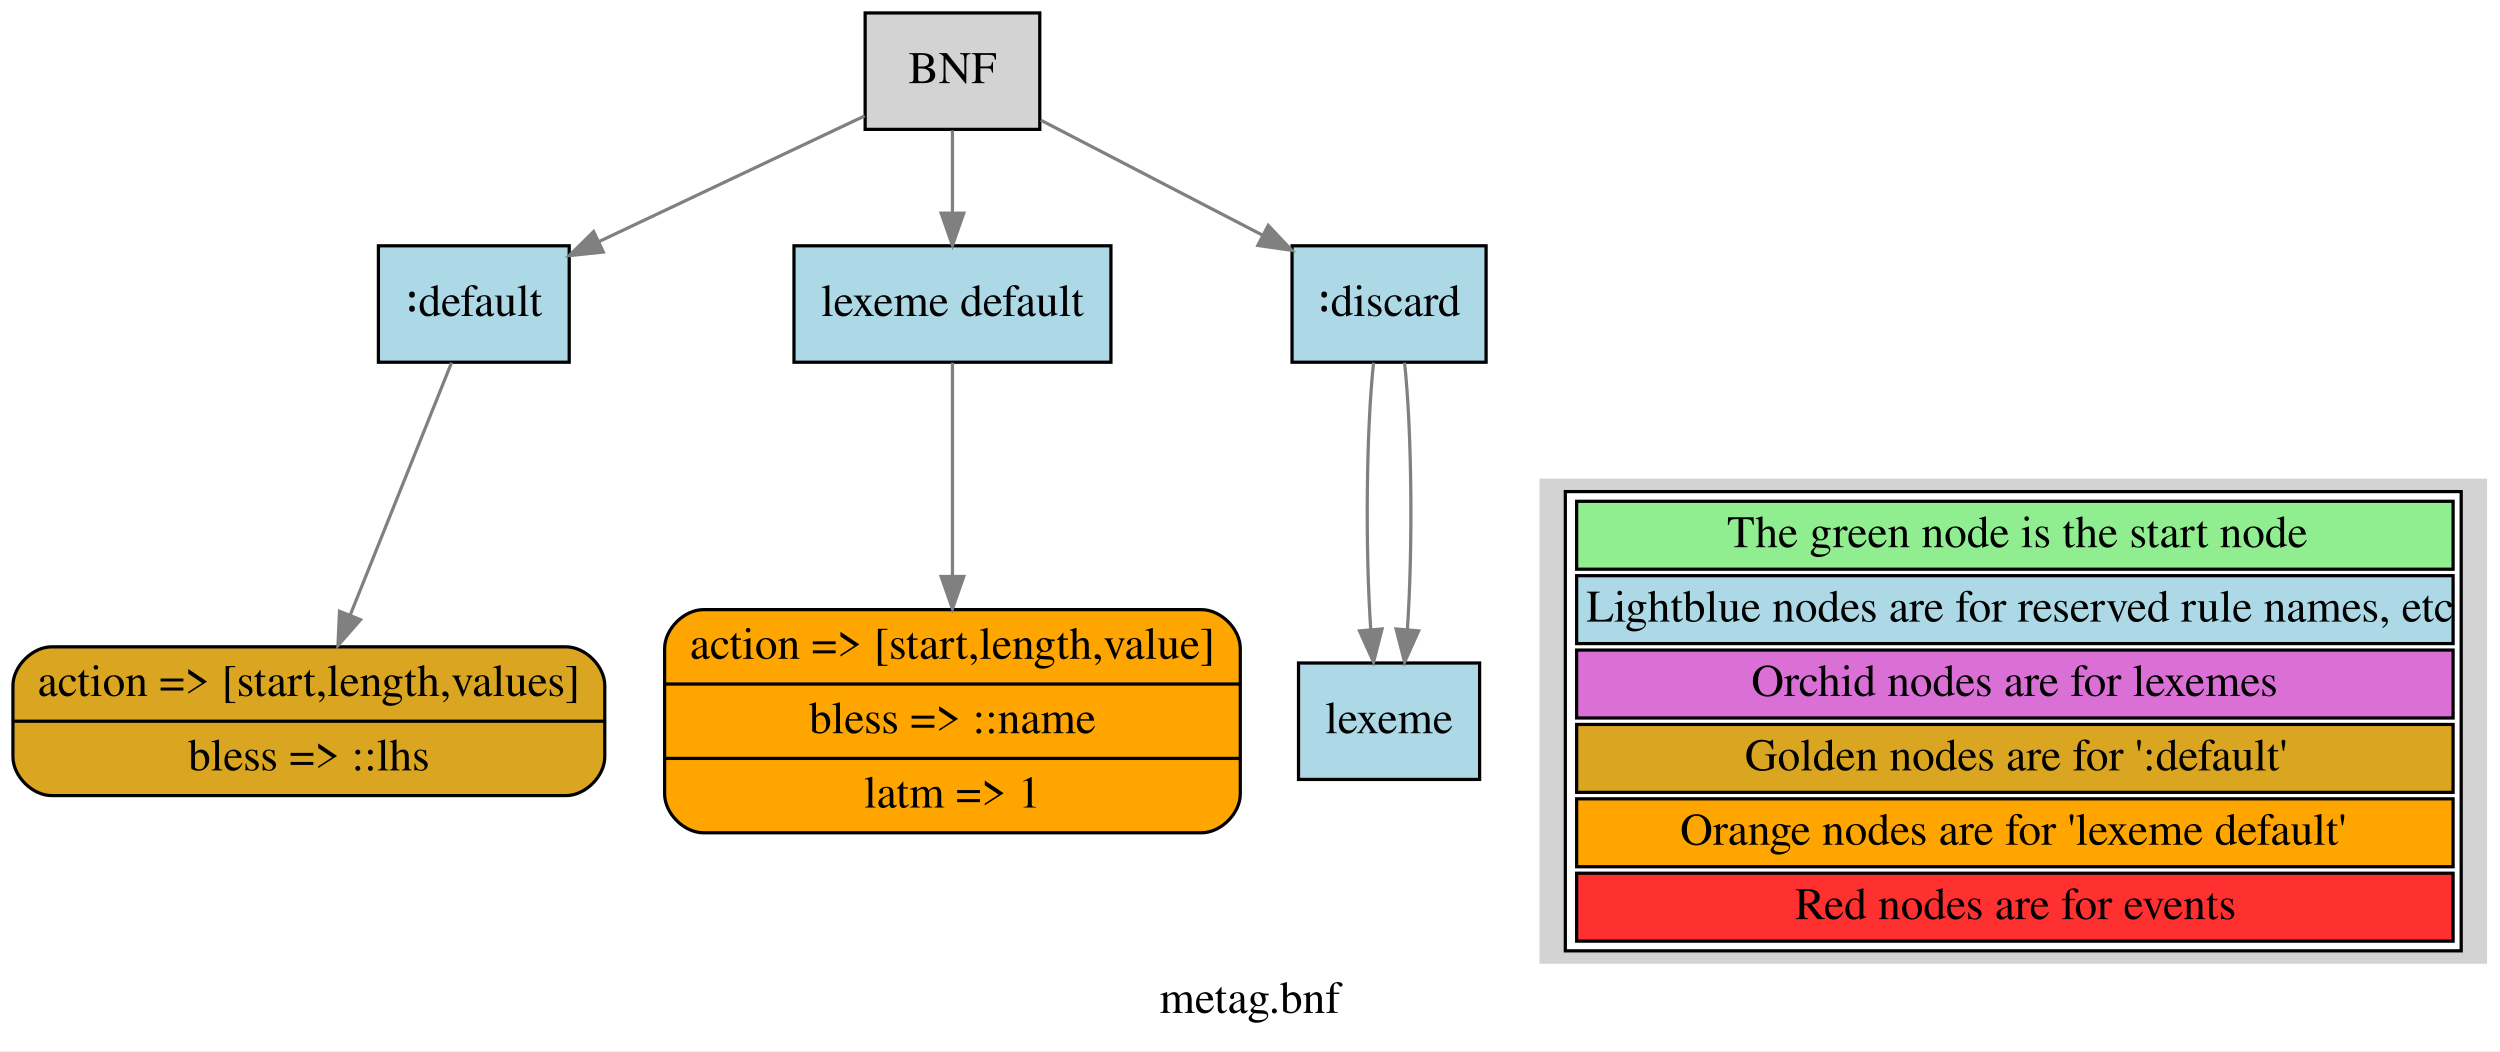
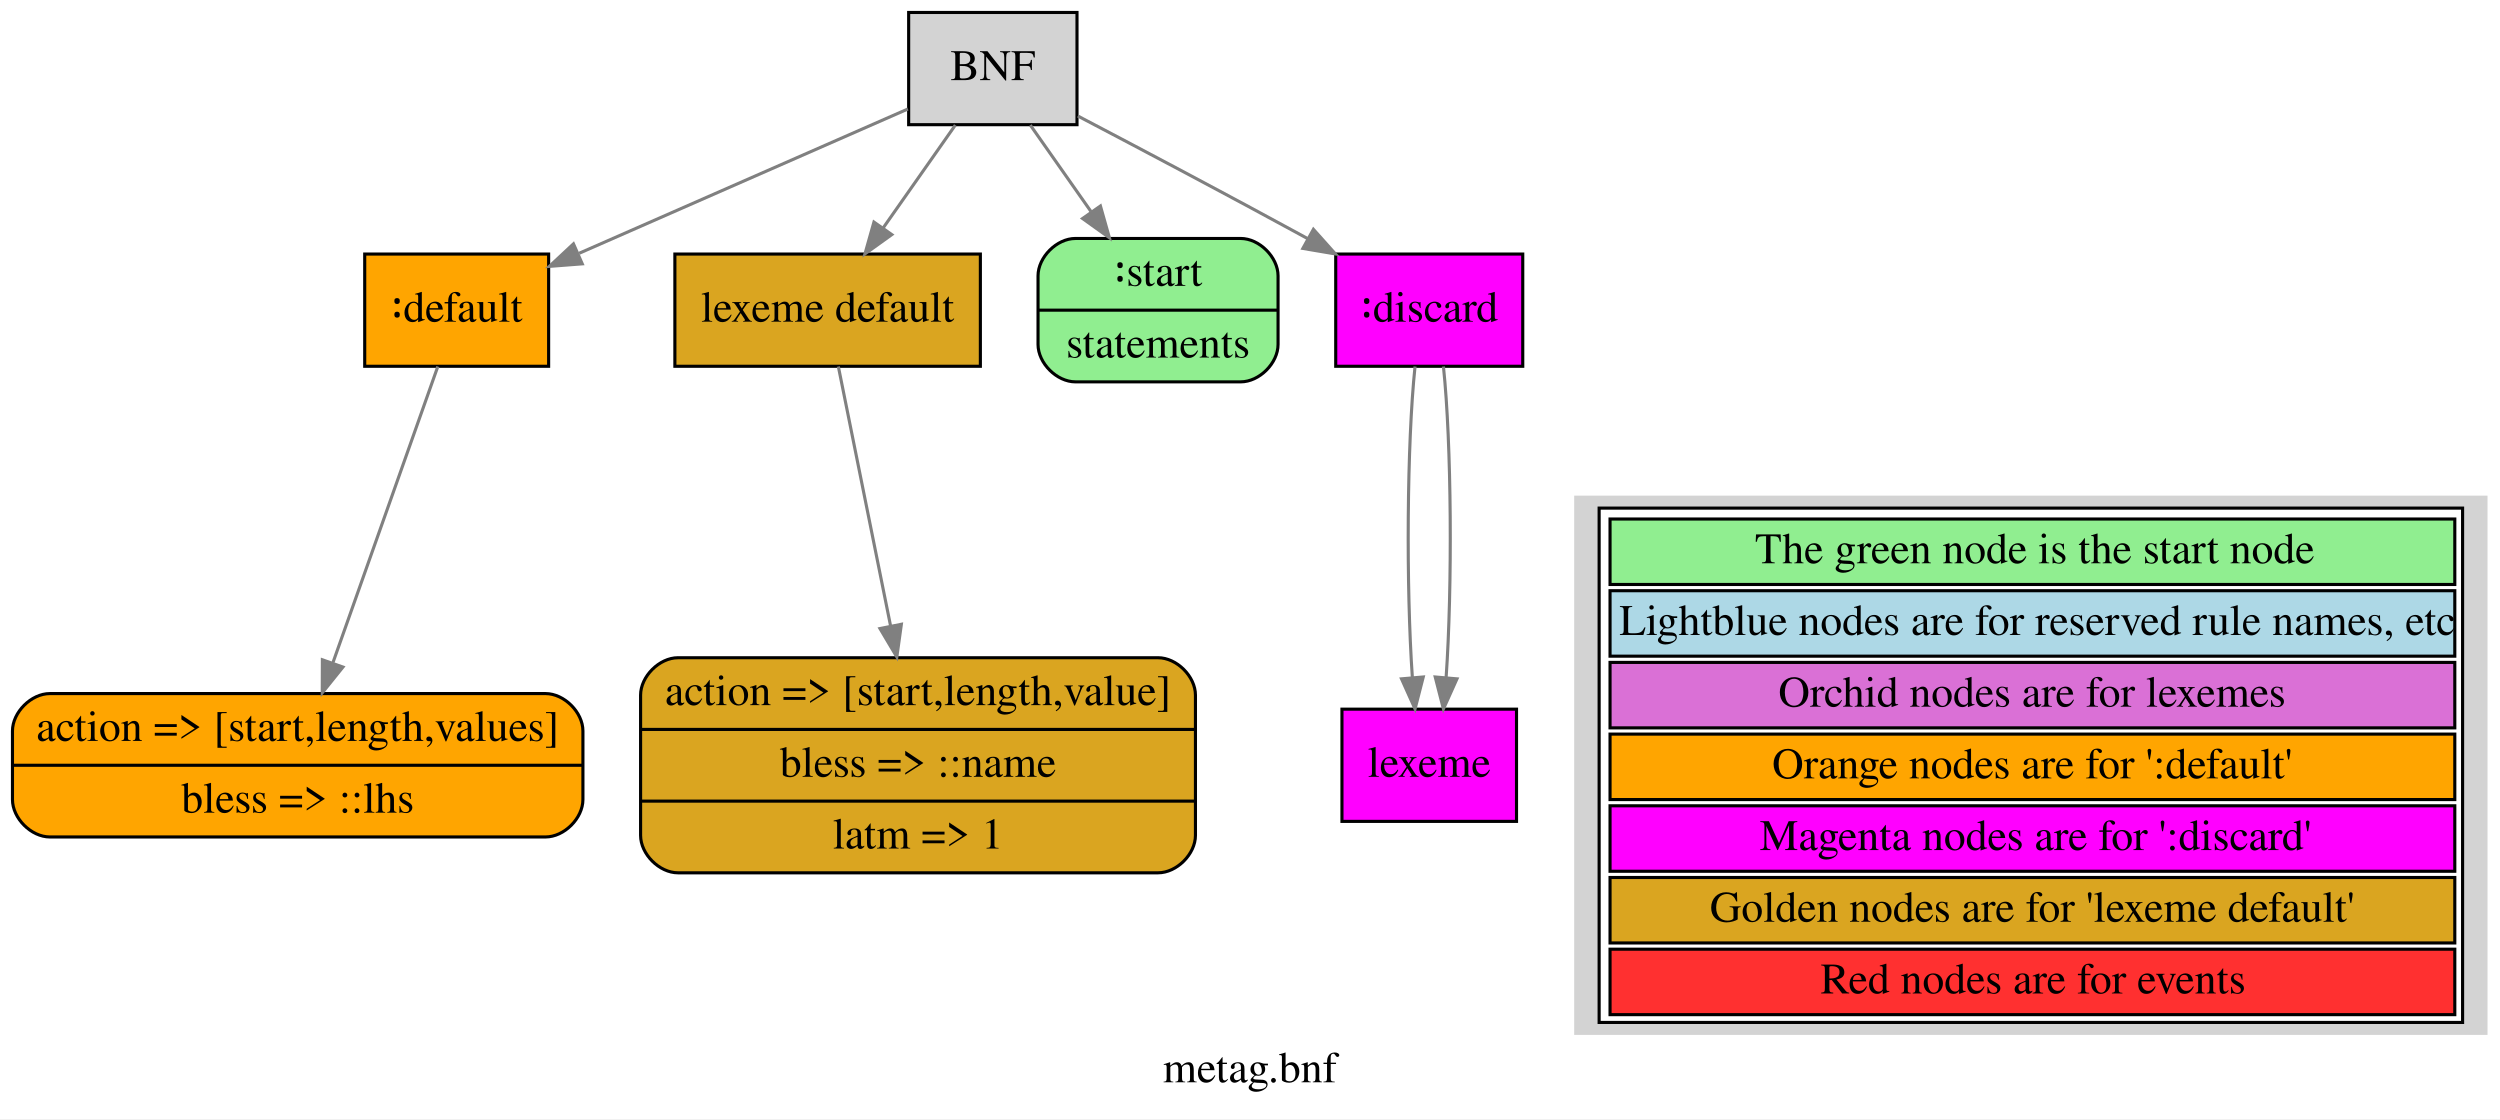
- <svg xmlns="http://www.w3.org/2000/svg" width="773pt" height="325pt" viewBox="0.00 0.00 773.00 325.00">
-   <g id="graph0" class="graph" transform="scale(1 1) rotate(0) translate(4 321)">
-     <polygon fill="white" stroke="none" points="-4,4 -4,-321 769,-321 769,4 -4,4" />
-     <text text-anchor="middle" x="382.5" y="-7.8" font-family="Times,serif" font-size="14.00">metag.bnf</text>
+ <svg xmlns="http://www.w3.org/2000/svg" width="802pt" height="359pt" viewBox="0.00 0.00 802.00 359.00">
+   <g id="graph0" class="graph" transform="scale(1 1) rotate(0) translate(4 355)">
+     <polygon fill="white" stroke="none" points="-4,4 -4,-355 798,-355 798,4 -4,4" />
+     <text text-anchor="middle" x="397" y="-7.8" font-family="Times,serif" font-size="14.00">metag.bnf</text>
    <g id="node1" class="node">
-       <polygon fill="lightblue" stroke="black" points="172,-245 113,-245 113,-209 172,-209 172,-245" />
-       <text text-anchor="middle" x="142.5" y="-223.3" font-family="Times,serif" font-size="14.00">꞉default</text>
+       <polygon fill="orange" stroke="black" points="172,-273.5 113,-273.5 113,-237.5 172,-237.5 172,-273.5" />
+       <text text-anchor="middle" x="142.5" y="-251.8" font-family="Times,serif" font-size="14.00">꞉default</text>
    </g>
    <g id="node3" class="node">
-       <path fill="goldenrod" stroke="black" d="M12,-75C12,-75 171,-75 171,-75 177,-75 183,-81 183,-87 183,-87 183,-109 183,-109 183,-115 177,-121 171,-121 171,-121 12,-121 12,-121 6,-121 0,-115 0,-109 0,-109 0,-87 0,-87 0,-81 6,-75 12,-75" />
-       <text text-anchor="middle" x="91.5" y="-105.8" font-family="Times,serif" font-size="14.00">action =&gt; [start,length,values]</text>
-       <polyline fill="none" stroke="black" points="0,-98 183,-98 " />
-       <text text-anchor="middle" x="91.5" y="-82.8" font-family="Times,serif" font-size="14.00">bless =&gt; ::lhs</text>
+       <path fill="orange" stroke="black" d="M12,-86.5C12,-86.5 171,-86.5 171,-86.5 177,-86.5 183,-92.5 183,-98.5 183,-98.5 183,-120.5 183,-120.5 183,-126.5 177,-132.5 171,-132.5 171,-132.5 12,-132.5 12,-132.5 6,-132.5 0,-126.5 0,-120.5 0,-120.5 0,-98.5 0,-98.5 0,-92.5 6,-86.5 12,-86.5" />
+       <text text-anchor="middle" x="91.5" y="-117.3" font-family="Times,serif" font-size="14.00">action =&gt; [start,length,values]</text>
+       <polyline fill="none" stroke="black" points="0,-109.5 183,-109.5 " />
+       <text text-anchor="middle" x="91.5" y="-94.3" font-family="Times,serif" font-size="14.00">bless =&gt; ::lhs</text>
    </g>
    <g id="edge2" class="edge">
-       <path fill="none" stroke="grey" d="M135.622,-208.872C127.605,-188.908 114.189,-155.499 104.251,-130.751" />
-       <polygon fill="grey" stroke="grey" points="107.472,-129.381 100.498,-121.406 100.976,-131.99 107.472,-129.381" />
+       <path fill="none" stroke="grey" d="M136.449,-237.416C128.188,-214.091 113.223,-171.835 102.841,-142.522" />
+       <polygon fill="grey" stroke="grey" points="106.016,-141.004 99.379,-132.746 99.418,-143.341 106.016,-141.004" />
    </g>
    <g id="node2" class="node">
-       <polygon fill="lightgrey" stroke="black" points="317.5,-317 263.5,-317 263.5,-281 317.5,-281 317.5,-317" />
-       <text text-anchor="middle" x="290.5" y="-295.3" font-family="Times,serif" font-size="14.00">BNF</text>
+       <polygon fill="lightgrey" stroke="black" points="341.5,-351 287.5,-351 287.5,-315 341.5,-315 341.5,-351" />
+       <text text-anchor="middle" x="314.5" y="-329.3" font-family="Times,serif" font-size="14.00">BNF</text>
    </g>
    <g id="edge1" class="edge">
-       <path fill="none" stroke="grey" d="M263.355,-285.161C240.315,-274.264 206.98,-258.497 181.154,-246.282" />
-       <polygon fill="grey" stroke="grey" points="182.547,-243.07 172.011,-241.958 179.555,-249.398 182.547,-243.07" />
+       <path fill="none" stroke="grey" d="M287.246,-320.037C258.831,-307.564 214.027,-287.897 181.792,-273.747" />
+       <polygon fill="grey" stroke="grey" points="182.787,-270.362 172.223,-269.547 179.973,-276.771 182.787,-270.362" />
    </g>
    <g id="node4" class="node">
-       <polygon fill="lightblue" stroke="black" points="339.5,-245 241.5,-245 241.5,-209 339.5,-209 339.5,-245" />
-       <text text-anchor="middle" x="290.5" y="-223.3" font-family="Times,serif" font-size="14.00">lexeme default</text>
+       <polygon fill="goldenrod" stroke="black" points="310.5,-273.5 212.5,-273.5 212.5,-237.5 310.5,-237.5 310.5,-273.5" />
+       <text text-anchor="middle" x="261.5" y="-251.8" font-family="Times,serif" font-size="14.00">lexeme default</text>
    </g>
    <g id="edge3" class="edge">
-       <path fill="none" stroke="grey" d="M290.5,-280.697C290.5,-272.983 290.5,-263.712 290.5,-255.112" />
-       <polygon fill="grey" stroke="grey" points="294,-255.104 290.5,-245.104 287,-255.104 294,-255.104" />
+       <path fill="none" stroke="grey" d="M302.473,-314.868C295.629,-305.118 286.927,-292.722 279.305,-281.863" />
+       <polygon fill="grey" stroke="grey" points="282.089,-279.738 273.479,-273.564 276.36,-283.76 282.089,-279.738" />
    </g>
    <g id="node6" class="node">
-       <polygon fill="lightblue" stroke="black" points="455.5,-245 395.5,-245 395.5,-209 455.5,-209 455.5,-245" />
-       <text text-anchor="middle" x="425.5" y="-223.3" font-family="Times,serif" font-size="14.00">꞉discard</text>
+       <path fill="lightgreen" stroke="black" d="M341,-232.5C341,-232.5 394,-232.5 394,-232.5 400,-232.5 406,-238.5 406,-244.5 406,-244.5 406,-266.5 406,-266.5 406,-272.5 400,-278.5 394,-278.5 394,-278.5 341,-278.5 341,-278.5 335,-278.5 329,-272.5 329,-266.5 329,-266.5 329,-244.5 329,-244.5 329,-238.5 335,-232.5 341,-232.5" />
+       <text text-anchor="middle" x="367.5" y="-263.3" font-family="Times,serif" font-size="14.00">꞉start</text>
+       <polyline fill="none" stroke="black" points="329,-255.5 406,-255.5 " />
+       <text text-anchor="middle" x="367.5" y="-240.3" font-family="Times,serif" font-size="14.00">statements</text>
    </g>
    <g id="edge5" class="edge">
-       <path fill="none" stroke="grey" d="M317.819,-283.834C337.504,-273.627 364.358,-259.703 386.324,-248.314" />
-       <polygon fill="grey" stroke="grey" points="388.136,-251.316 395.403,-243.606 384.914,-245.102 388.136,-251.316" />
+       <path fill="none" stroke="grey" d="M326.527,-314.868C332.279,-306.674 339.344,-296.61 345.977,-287.16" />
+       <polygon fill="grey" stroke="grey" points="349.016,-288.922 351.897,-278.727 343.287,-284.9 349.016,-288.922" />
+     </g>
+     <g id="node7" class="node">
+       <polygon fill="magenta" stroke="black" points="484.5,-273.5 424.5,-273.5 424.5,-237.5 484.5,-237.5 484.5,-273.5" />
+       <text text-anchor="middle" x="454.5" y="-251.8" font-family="Times,serif" font-size="14.00">꞉discard</text>
+     </g>
+     <g id="edge6" class="edge">
+       <path fill="none" stroke="grey" d="M341.762,-317.786C361.923,-307.218 390.013,-292.373 414.5,-279 414.802,-278.835 415.104,-278.67 415.408,-278.503" />
+       <polygon fill="grey" stroke="grey" points="417.342,-281.434 424.404,-273.535 413.958,-275.306 417.342,-281.434" />
    </g>
    <g id="node5" class="node">
-       <path fill="orange" stroke="black" d="M213.5,-63.5C213.5,-63.5 367.5,-63.5 367.5,-63.5 373.5,-63.5 379.5,-69.5 379.5,-75.5 379.5,-75.5 379.5,-120.5 379.5,-120.5 379.5,-126.5 373.5,-132.5 367.5,-132.5 367.5,-132.5 213.5,-132.5 213.5,-132.5 207.5,-132.5 201.5,-126.5 201.5,-120.5 201.5,-120.5 201.5,-75.5 201.5,-75.5 201.5,-69.5 207.5,-63.5 213.5,-63.5" />
-       <text text-anchor="middle" x="290.5" y="-117.3" font-family="Times,serif" font-size="14.00">action =&gt; [start,length,value]</text>
-       <polyline fill="none" stroke="black" points="201.5,-109.5 379.5,-109.5 " />
-       <text text-anchor="middle" x="290.5" y="-94.3" font-family="Times,serif" font-size="14.00">bless =&gt; ::name</text>
-       <polyline fill="none" stroke="black" points="201.5,-86.5 379.5,-86.5 " />
-       <text text-anchor="middle" x="290.5" y="-71.3" font-family="Times,serif" font-size="14.00">latm =&gt; 1</text>
+       <path fill="goldenrod" stroke="black" d="M213.5,-75C213.5,-75 367.5,-75 367.5,-75 373.5,-75 379.5,-81 379.5,-87 379.5,-87 379.5,-132 379.5,-132 379.5,-138 373.5,-144 367.5,-144 367.5,-144 213.5,-144 213.5,-144 207.5,-144 201.5,-138 201.5,-132 201.5,-132 201.5,-87 201.5,-87 201.5,-81 207.5,-75 213.5,-75" />
+       <text text-anchor="middle" x="290.5" y="-128.8" font-family="Times,serif" font-size="14.00">action =&gt; [start,length,value]</text>
+       <polyline fill="none" stroke="black" points="201.5,-121 379.5,-121 " />
+       <text text-anchor="middle" x="290.5" y="-105.8" font-family="Times,serif" font-size="14.00">bless =&gt; ::name</text>
+       <polyline fill="none" stroke="black" points="201.5,-98 379.5,-98 " />
+       <text text-anchor="middle" x="290.5" y="-82.8" font-family="Times,serif" font-size="14.00">latm =&gt; 1</text>
    </g>
    <g id="edge4" class="edge">
-       <path fill="none" stroke="grey" d="M290.5,-208.872C290.5,-192.021 290.5,-165.591 290.5,-142.876" />
-       <polygon fill="grey" stroke="grey" points="294,-142.748 290.5,-132.748 287,-142.748 294,-142.748" />
+       <path fill="none" stroke="grey" d="M264.941,-237.416C269.043,-217.046 276.053,-182.238 281.695,-154.221" />
+       <polygon fill="grey" stroke="grey" points="285.161,-154.74 283.704,-144.246 278.298,-153.358 285.161,-154.74" />
    </g>
-     <g id="node7" class="node">
-       <polygon fill="lightblue" stroke="black" points="453.5,-116 397.5,-116 397.5,-80 453.5,-80 453.5,-116" />
-       <text text-anchor="middle" x="425.5" y="-94.3" font-family="Times,serif" font-size="14.00">lexeme</text>
-     </g>
-     <g id="edge6" class="edge">
-       <path fill="none" stroke="grey" d="M420.711,-208.872C418.427,-187.663 418.138,-151.279 419.844,-126.227" />
-       <polygon fill="grey" stroke="grey" points="423.331,-126.524 420.697,-116.262 416.357,-125.927 423.331,-126.524" />
+     <g id="node8" class="node">
+       <polygon fill="magenta" stroke="black" points="482.5,-127.5 426.5,-127.5 426.5,-91.5 482.5,-91.5 482.5,-127.5" />
+       <text text-anchor="middle" x="454.5" y="-105.8" font-family="Times,serif" font-size="14.00">lexeme</text>
    </g>
    <g id="edge7" class="edge">
-       <path fill="none" stroke="grey" d="M430.289,-208.872C432.573,-187.663 432.862,-151.279 431.156,-126.227" />
-       <polygon fill="grey" stroke="grey" points="434.643,-125.927 430.303,-116.262 427.669,-126.524 434.643,-125.927" />
+       <path fill="none" stroke="grey" d="M449.945,-237.416C447.338,-212.733 447.053,-166.851 449.092,-137.541" />
+       <polygon fill="grey" stroke="grey" points="452.58,-137.825 449.948,-127.562 445.606,-137.226 452.58,-137.825" />
    </g>
-     <g id="node8" class="node">
-       <polygon fill="lightgrey" stroke="none" points="765,-173 472,-173 472,-23 765,-23 765,-173" />
-       <polygon fill="white" stroke="none" points="480,-27 480,-169 757,-169 757,-27 480,-27" />
-       <polygon fill="lightgreen" stroke="none" points="483.5,-145 483.5,-166 754.5,-166 754.5,-145 483.5,-145" />
-       <polygon fill="none" stroke="black" points="483.5,-145 483.5,-166 754.5,-166 754.5,-145 483.5,-145" />
-       <text text-anchor="start" x="530" y="-151.8" font-family="Times,serif" font-size="14.00">The green node is the start node</text>
-       <polygon fill="lightblue" stroke="none" points="483.5,-122 483.5,-143 754.5,-143 754.5,-122 483.5,-122" />
-       <polygon fill="none" stroke="black" points="483.5,-122 483.5,-143 754.5,-143 754.5,-122 483.5,-122" />
-       <text text-anchor="start" x="486.5" y="-128.8" font-family="Times,serif" font-size="14.00">Lightblue nodes are for reserved rule names, etc</text>
-       <polygon fill="orchid" stroke="none" points="483.5,-99 483.5,-120 754.5,-120 754.5,-99 483.5,-99" />
-       <polygon fill="none" stroke="black" points="483.5,-99 483.5,-120 754.5,-120 754.5,-99 483.5,-99" />
-       <text text-anchor="start" x="537.5" y="-105.8" font-family="Times,serif" font-size="14.00">Orchid nodes are for lexemes</text>
-       <polygon fill="goldenrod" stroke="none" points="483.5,-76 483.5,-97 754.5,-97 754.5,-76 483.5,-76" />
-       <polygon fill="none" stroke="black" points="483.5,-76 483.5,-97 754.5,-97 754.5,-76 483.5,-76" />
-       <text text-anchor="start" x="535.5" y="-82.8" font-family="Times,serif" font-size="14.00">Golden nodes are for ':default'</text>
-       <polygon fill="orange" stroke="none" points="483.5,-53 483.5,-74 754.5,-74 754.5,-53 483.5,-53" />
-       <polygon fill="none" stroke="black" points="483.5,-53 483.5,-74 754.5,-74 754.5,-53 483.5,-53" />
-       <text text-anchor="start" x="515.5" y="-59.8" font-family="Times,serif" font-size="14.00">Orange nodes are for 'lexeme default'</text>
-       <polygon fill="#ff3030" stroke="none" points="483.5,-30 483.5,-51 754.5,-51 754.5,-30 483.5,-30" />
-       <polygon fill="none" stroke="black" points="483.5,-30 483.5,-51 754.5,-51 754.5,-30 483.5,-30" />
-       <text text-anchor="start" x="551" y="-36.8" font-family="Times,serif" font-size="14.00">Red nodes are for events</text>
-       <polygon fill="none" stroke="black" points="480,-27 480,-169 757,-169 757,-27 480,-27" />
+     <g id="edge8" class="edge">
+       <path fill="none" stroke="grey" d="M459.055,-237.416C461.662,-212.733 461.947,-166.851 459.908,-137.541" />
+       <polygon fill="grey" stroke="grey" points="463.394,-137.226 459.052,-127.562 456.42,-137.825 463.394,-137.226" />
+     </g>
+     <g id="node9" class="node">
+       <polygon fill="lightgrey" stroke="none" points="794,-196 501,-196 501,-23 794,-23 794,-196" />
+       <polygon fill="white" stroke="none" points="509,-27 509,-192 786,-192 786,-27 509,-27" />
+       <polygon fill="lightgreen" stroke="none" points="512.5,-167.5 512.5,-188.5 783.5,-188.5 783.5,-167.5 512.5,-167.5" />
+       <polygon fill="none" stroke="black" points="512.5,-167.5 512.5,-188.5 783.5,-188.5 783.5,-167.5 512.5,-167.5" />
+       <text text-anchor="start" x="559" y="-174.3" font-family="Times,serif" font-size="14.00">The green node is the start node</text>
+       <polygon fill="lightblue" stroke="none" points="512.5,-144.5 512.5,-165.5 783.5,-165.5 783.5,-144.5 512.5,-144.5" />
+       <polygon fill="none" stroke="black" points="512.5,-144.5 512.5,-165.5 783.5,-165.5 783.5,-144.5 512.5,-144.5" />
+       <text text-anchor="start" x="515.5" y="-151.3" font-family="Times,serif" font-size="14.00">Lightblue nodes are for reserved rule names, etc</text>
+       <polygon fill="orchid" stroke="none" points="512.5,-121.5 512.5,-142.5 783.5,-142.5 783.5,-121.5 512.5,-121.5" />
+       <polygon fill="none" stroke="black" points="512.5,-121.5 512.5,-142.5 783.5,-142.5 783.5,-121.5 512.5,-121.5" />
+       <text text-anchor="start" x="566.5" y="-128.3" font-family="Times,serif" font-size="14.00">Orchid nodes are for lexemes</text>
+       <polygon fill="orange" stroke="none" points="512.5,-98.5 512.5,-119.5 783.5,-119.5 783.5,-98.5 512.5,-98.5" />
+       <polygon fill="none" stroke="black" points="512.5,-98.5 512.5,-119.5 783.5,-119.5 783.5,-98.5 512.5,-98.5" />
+       <text text-anchor="start" x="564.5" y="-105.3" font-family="Times,serif" font-size="14.00">Orange nodes are for ':default'</text>
+       <polygon fill="magenta" stroke="none" points="512.5,-75.5 512.5,-96.5 783.5,-96.5 783.5,-75.5 512.5,-75.5" />
+       <polygon fill="none" stroke="black" points="512.5,-75.5 512.5,-96.5 783.5,-96.5 783.5,-75.5 512.5,-75.5" />
+       <text text-anchor="start" x="560.5" y="-82.3" font-family="Times,serif" font-size="14.00">Magenta nodes are for ':discard'</text>
+       <polygon fill="goldenrod" stroke="none" points="512.5,-52.5 512.5,-73.5 783.5,-73.5 783.5,-52.5 512.5,-52.5" />
+       <polygon fill="none" stroke="black" points="512.5,-52.5 512.5,-73.5 783.5,-73.5 783.5,-52.5 512.5,-52.5" />
+       <text text-anchor="start" x="544.5" y="-59.3" font-family="Times,serif" font-size="14.00">Golden nodes are for 'lexeme default'</text>
+       <polygon fill="#ff3030" stroke="none" points="512.5,-29.5 512.5,-50.5 783.5,-50.5 783.5,-29.5 512.5,-29.5" />
+       <polygon fill="none" stroke="black" points="512.5,-29.5 512.5,-50.5 783.5,-50.5 783.5,-29.5 512.5,-29.5" />
+       <text text-anchor="start" x="580" y="-36.3" font-family="Times,serif" font-size="14.00">Red nodes are for events</text>
+       <polygon fill="none" stroke="black" points="509,-27 509,-192 786,-192 786,-27 509,-27" />
    </g>
  </g>
</svg>
